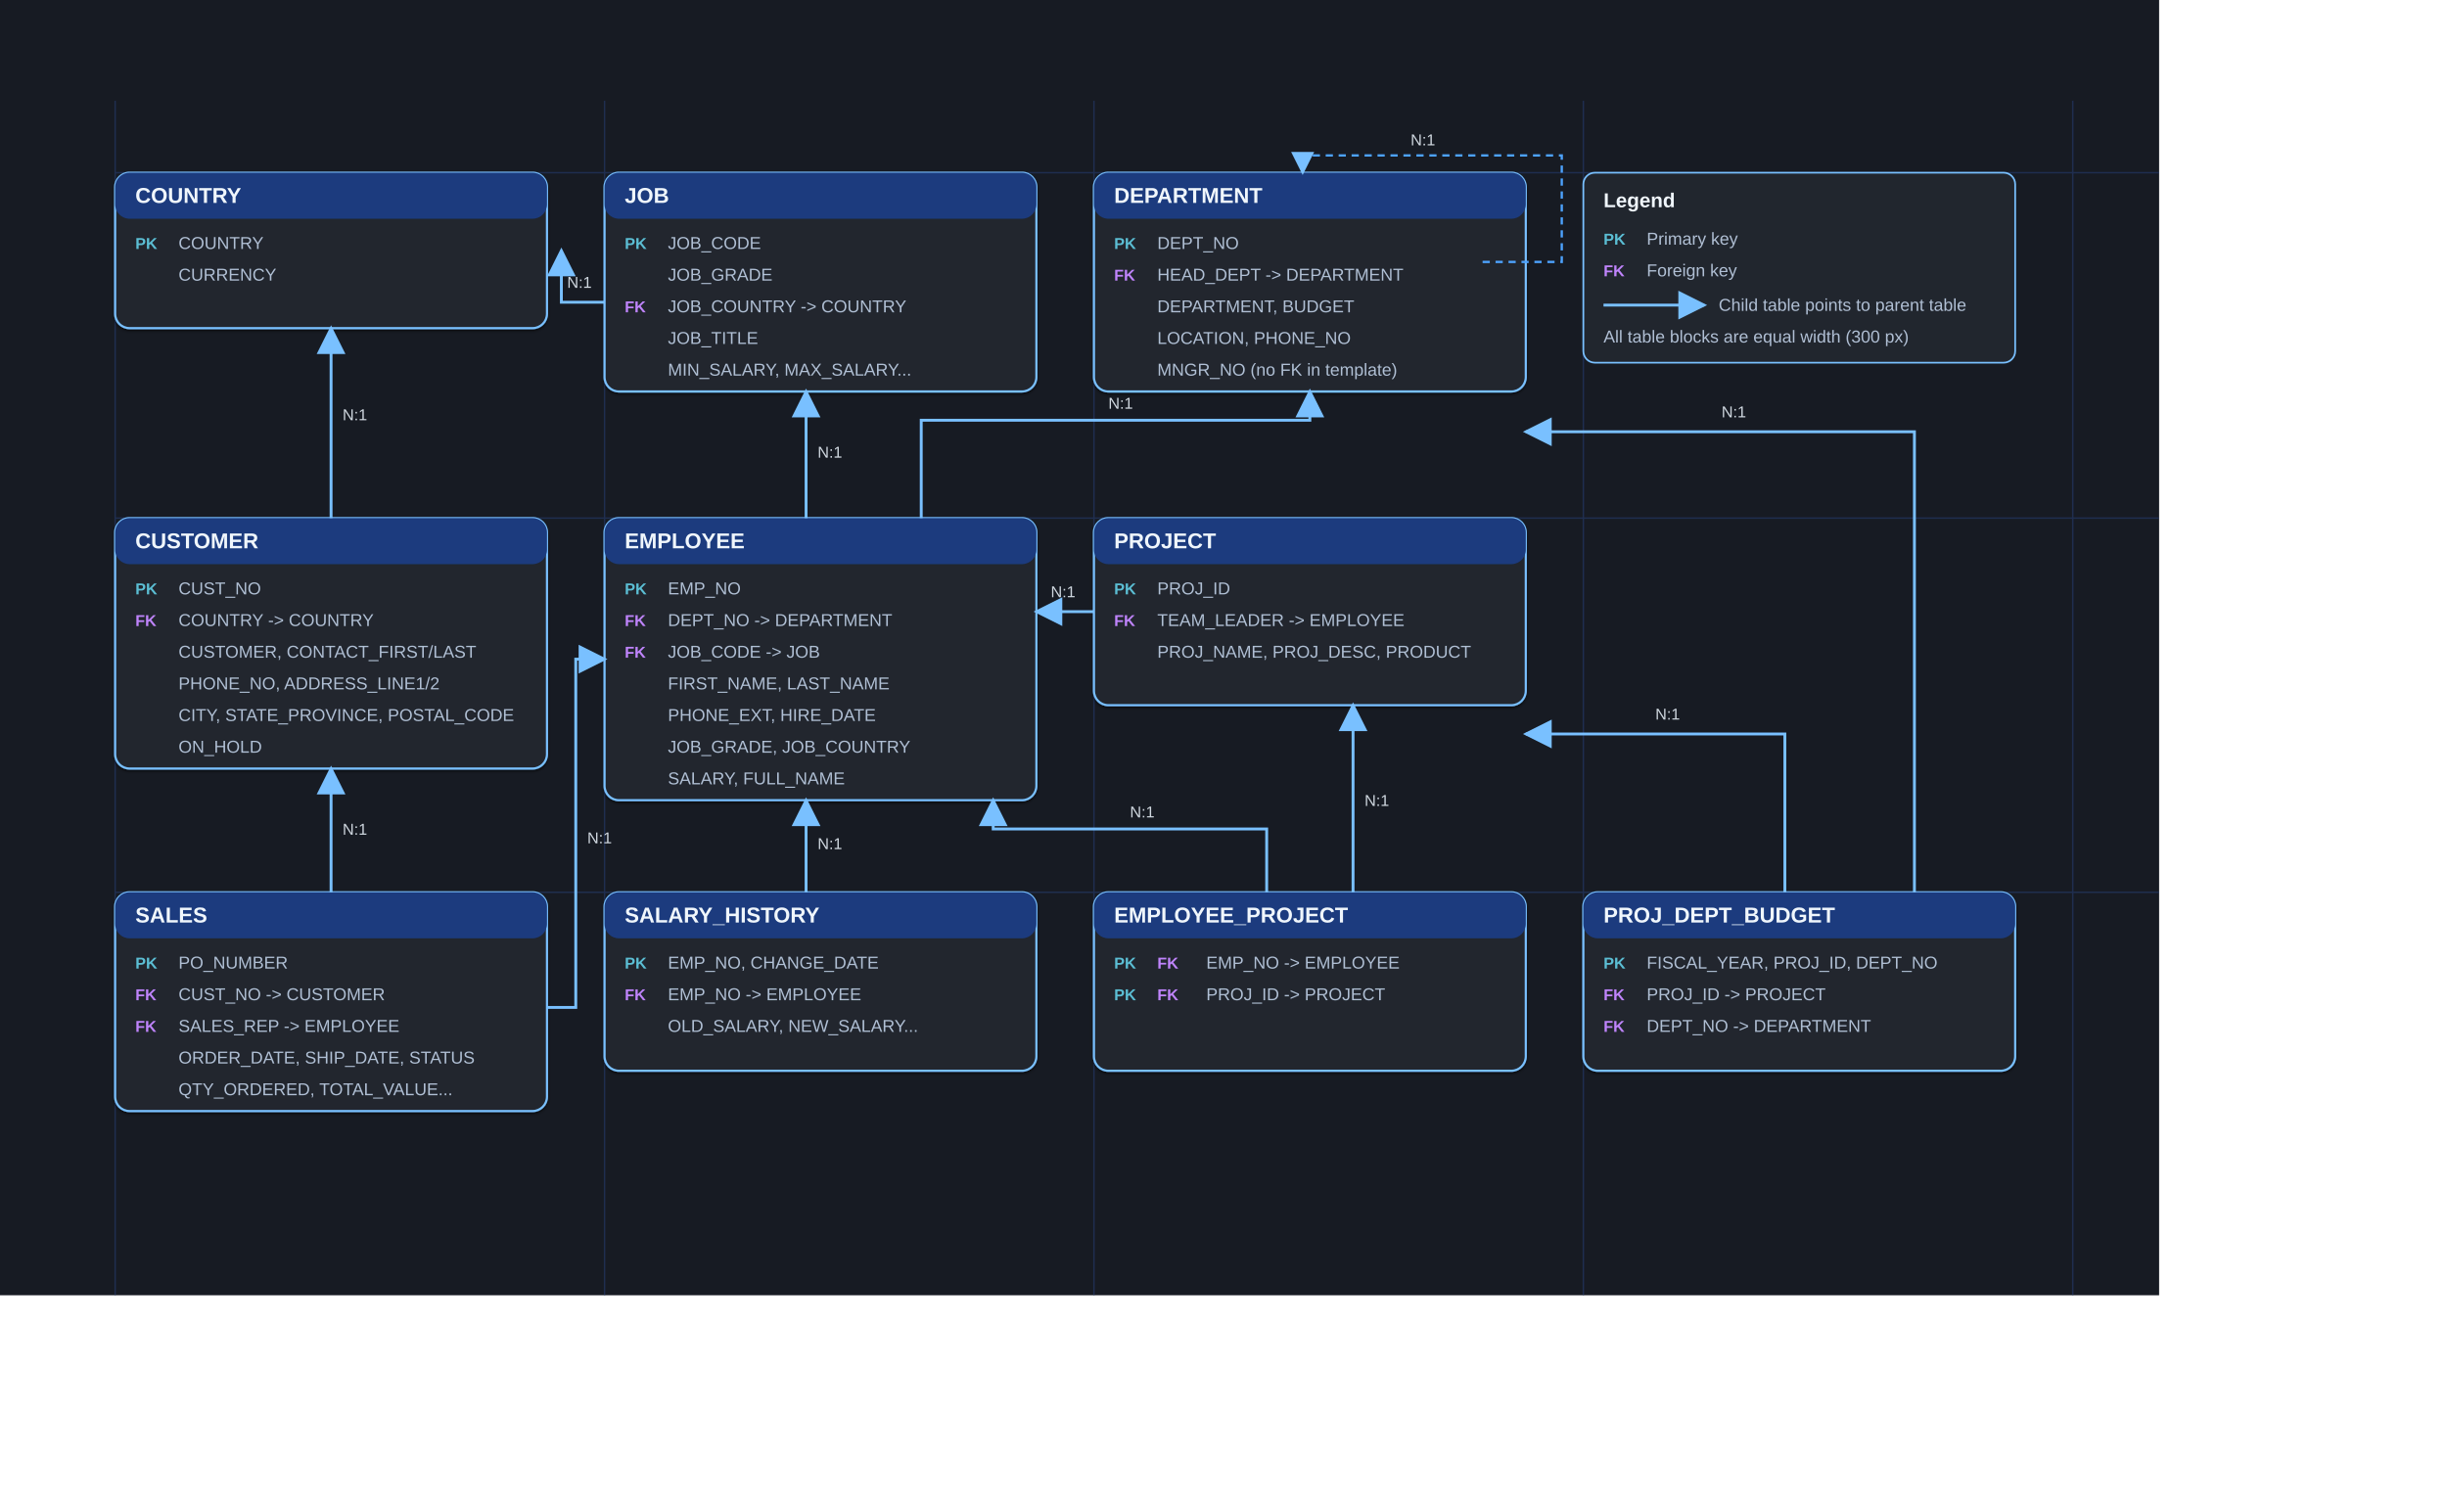
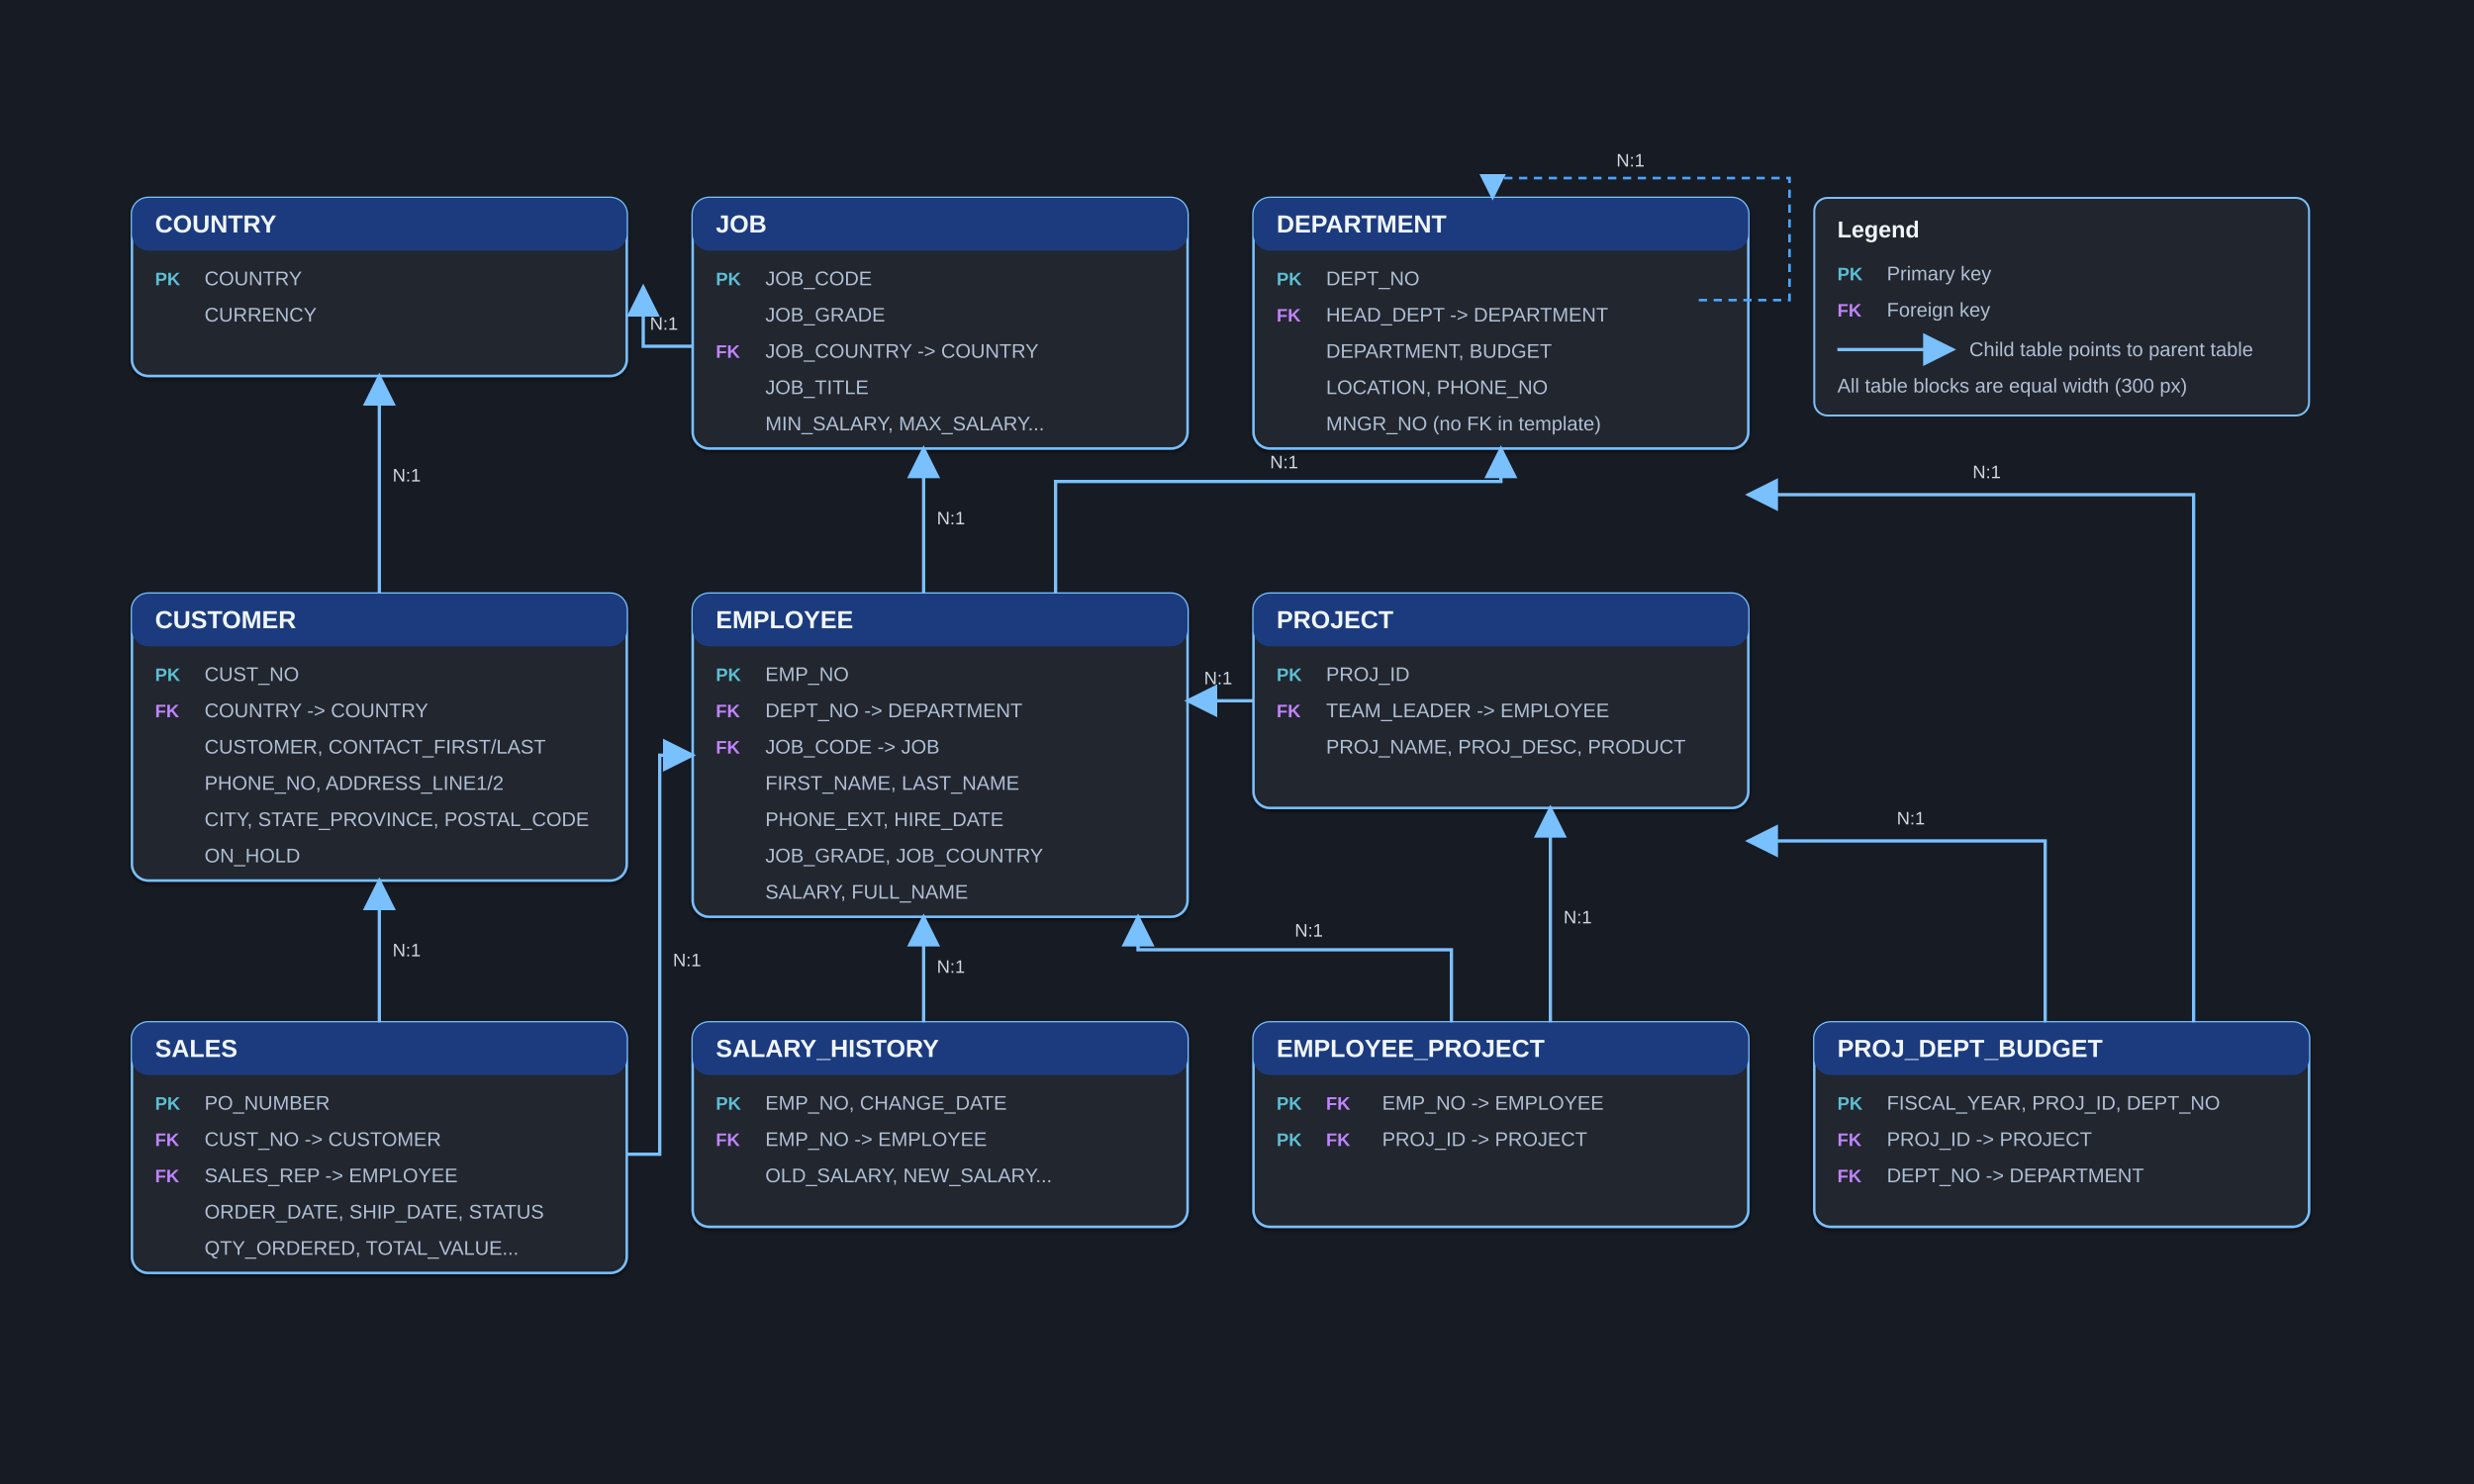
- <svg xmlns="http://www.w3.org/2000/svg" width="1700" height="1050" viewBox="0 0 1700 1050" role="img" aria-labelledby="title desc">
+ <svg xmlns="http://www.w3.org/2000/svg" width="1500" height="900" viewBox="0 0 1500 900" role="img" aria-labelledby="title desc">
  <defs>
    <style>
      .bg { fill: #171B23; }
-       .grid { stroke: #263E74; stroke-width: 1; }
+       .grid { stroke: rgb(23, 27, 35); stroke-width: 1; }
      .panel { fill: #21262E; stroke: #79C0FF; stroke-width: 1.5; }
      .header { fill: #1A3B7E; }
      .title { fill: #F0F6FC; font: 700 15px 'Segoe UI', Arial, sans-serif; }
      .col { fill: #B0BFD4; font: 12px 'Segoe UI', Arial, sans-serif; }
      .pk { fill: #5BBED4; font: 700 11px 'Segoe UI', Arial, sans-serif; }
      .fk { fill: #C084FC; font: 700 11px 'Segoe UI', Arial, sans-serif; }
      .edge { stroke: #79C0FF; stroke-width: 2; fill: none; }
      .edge-soft { stroke: #4DA3FF; stroke-width: 1.6; fill: none; stroke-dasharray: 5 4; }
      .label { fill: #D0D8E0; font: 11px 'Segoe UI', Arial, sans-serif; }
      .main { fill: #F0F6FC; font: 700 26px 'Segoe UI', Arial, sans-serif; }
      .sub { fill: #B0BFD4; font: 13px 'Segoe UI', Arial, sans-serif; }
      .legend-box { fill: #21262E; stroke: #79C0FF; stroke-width: 1.2; }
    </style>
    <marker id="arrow" markerWidth="10" markerHeight="10" refX="9" refY="5" orient="auto" viewBox="0 0 10 10">
      <path d="M0,0 L10,5 L0,10 z" fill="#79C0FF" />
    </marker>
    <filter id="shadow" x="-20%" y="-20%" width="140%" height="140%">
      <feDropShadow dx="0" dy="1.2" stdDeviation="1.2" flood-color="#000000" flood-opacity="0.6" />
    </filter>
  </defs>
  <rect class="bg" x="0" y="0" width="1500" height="900" />
  <g opacity="0.55">
    <line class="grid" x1="80" y1="70" x2="80" y2="900" />
    <line class="grid" x1="420" y1="70" x2="420" y2="900" />
    <line class="grid" x1="760" y1="70" x2="760" y2="900" />
    <line class="grid" x1="1100" y1="70" x2="1100" y2="900" />
    <line class="grid" x1="1440" y1="70" x2="1440" y2="900" />
    <line class="grid" x1="80" y1="120" x2="1500" y2="120" />
    <line class="grid" x1="80" y1="360" x2="1500" y2="360" />
    <line class="grid" x1="80" y1="620" x2="1500" y2="620" />
  </g>
  <g transform="translate(80,120)" filter="url(#shadow)">
    <rect class="panel" width="300" height="108" rx="10" ry="10" />
    <rect class="header" width="300" height="32" rx="10" ry="10" />
    <text class="title" x="14" y="21">COUNTRY</text>
    <text class="pk" x="14" y="53">PK</text>
    <text class="col" x="44" y="53">COUNTRY</text>
    <text class="col" x="44" y="75">CURRENCY</text>
  </g>
  <g transform="translate(420,120)" filter="url(#shadow)">
    <rect class="panel" width="300" height="152" rx="10" ry="10" />
    <rect class="header" width="300" height="32" rx="10" ry="10" />
    <text class="title" x="14" y="21">JOB</text>
    <text class="pk" x="14" y="53">PK</text>
    <text class="col" x="44" y="53">JOB_CODE</text>
    <text class="col" x="44" y="75">JOB_GRADE</text>
    <text class="fk" x="14" y="97">FK</text>
    <text class="col" x="44" y="97">JOB_COUNTRY -&gt; COUNTRY</text>
    <text class="col" x="44" y="119">JOB_TITLE</text>
    <text class="col" x="44" y="141">MIN_SALARY, MAX_SALARY...</text>
  </g>
  <g transform="translate(760,120)" filter="url(#shadow)">
    <rect class="panel" width="300" height="152" rx="10" ry="10" />
    <rect class="header" width="300" height="32" rx="10" ry="10" />
    <text class="title" x="14" y="21">DEPARTMENT</text>
    <text class="pk" x="14" y="53">PK</text>
    <text class="col" x="44" y="53">DEPT_NO</text>
    <text class="fk" x="14" y="75">FK</text>
    <text class="col" x="44" y="75">HEAD_DEPT -&gt; DEPARTMENT</text>
    <text class="col" x="44" y="97">DEPARTMENT, BUDGET</text>
    <text class="col" x="44" y="119">LOCATION, PHONE_NO</text>
    <text class="col" x="44" y="141">MNGR_NO (no FK in template)</text>
  </g>
  <g transform="translate(80,360)" filter="url(#shadow)">
    <rect class="panel" width="300" height="174" rx="10" ry="10" />
    <rect class="header" width="300" height="32" rx="10" ry="10" />
    <text class="title" x="14" y="21">CUSTOMER</text>
    <text class="pk" x="14" y="53">PK</text>
    <text class="col" x="44" y="53">CUST_NO</text>
    <text class="fk" x="14" y="75">FK</text>
    <text class="col" x="44" y="75">COUNTRY -&gt; COUNTRY</text>
    <text class="col" x="44" y="97">CUSTOMER, CONTACT_FIRST/LAST</text>
    <text class="col" x="44" y="119">PHONE_NO, ADDRESS_LINE1/2</text>
    <text class="col" x="44" y="141">CITY, STATE_PROVINCE, POSTAL_CODE</text>
    <text class="col" x="44" y="163">ON_HOLD</text>
  </g>
  <g transform="translate(420,360)" filter="url(#shadow)">
    <rect class="panel" width="300" height="196" rx="10" ry="10" />
    <rect class="header" width="300" height="32" rx="10" ry="10" />
    <text class="title" x="14" y="21">EMPLOYEE</text>
    <text class="pk" x="14" y="53">PK</text>
    <text class="col" x="44" y="53">EMP_NO</text>
    <text class="fk" x="14" y="75">FK</text>
    <text class="col" x="44" y="75">DEPT_NO -&gt; DEPARTMENT</text>
    <text class="fk" x="14" y="97">FK</text>
    <text class="col" x="44" y="97">JOB_CODE -&gt; JOB</text>
    <text class="col" x="44" y="119">FIRST_NAME, LAST_NAME</text>
    <text class="col" x="44" y="141">PHONE_EXT, HIRE_DATE</text>
    <text class="col" x="44" y="163">JOB_GRADE, JOB_COUNTRY</text>
    <text class="col" x="44" y="185">SALARY, FULL_NAME</text>
  </g>
  <g transform="translate(760,360)" filter="url(#shadow)">
    <rect class="panel" width="300" height="130" rx="10" ry="10" />
    <rect class="header" width="300" height="32" rx="10" ry="10" />
    <text class="title" x="14" y="21">PROJECT</text>
    <text class="pk" x="14" y="53">PK</text>
    <text class="col" x="44" y="53">PROJ_ID</text>
    <text class="fk" x="14" y="75">FK</text>
    <text class="col" x="44" y="75">TEAM_LEADER -&gt; EMPLOYEE</text>
    <text class="col" x="44" y="97">PROJ_NAME, PROJ_DESC, PRODUCT</text>
  </g>
  <g transform="translate(80,620)" filter="url(#shadow)">
    <rect class="panel" width="300" height="152" rx="10" ry="10" />
    <rect class="header" width="300" height="32" rx="10" ry="10" />
    <text class="title" x="14" y="21">SALES</text>
    <text class="pk" x="14" y="53">PK</text>
    <text class="col" x="44" y="53">PO_NUMBER</text>
    <text class="fk" x="14" y="75">FK</text>
    <text class="col" x="44" y="75">CUST_NO -&gt; CUSTOMER</text>
    <text class="fk" x="14" y="97">FK</text>
    <text class="col" x="44" y="97">SALES_REP -&gt; EMPLOYEE</text>
    <text class="col" x="44" y="119">ORDER_DATE, SHIP_DATE, STATUS</text>
    <text class="col" x="44" y="141">QTY_ORDERED, TOTAL_VALUE...</text>
  </g>
  <g transform="translate(420,620)" filter="url(#shadow)">
    <rect class="panel" width="300" height="124" rx="10" ry="10" />
    <rect class="header" width="300" height="32" rx="10" ry="10" />
    <text class="title" x="14" y="21">SALARY_HISTORY</text>
    <text class="pk" x="14" y="53">PK</text>
    <text class="col" x="44" y="53">EMP_NO, CHANGE_DATE</text>
    <text class="fk" x="14" y="75">FK</text>
    <text class="col" x="44" y="75">EMP_NO -&gt; EMPLOYEE</text>
    <text class="col" x="44" y="97">OLD_SALARY, NEW_SALARY...</text>
  </g>
  <g transform="translate(760,620)" filter="url(#shadow)">
    <rect class="panel" width="300" height="124" rx="10" ry="10" />
    <rect class="header" width="300" height="32" rx="10" ry="10" />
    <text class="title" x="14" y="21">EMPLOYEE_PROJECT</text>
    <text class="pk" x="14" y="53">PK</text>
    <text class="fk" x="44" y="53">FK</text>
    <text class="col" x="78" y="53">EMP_NO -&gt; EMPLOYEE</text>
    <text class="pk" x="14" y="75">PK</text>
    <text class="fk" x="44" y="75">FK</text>
    <text class="col" x="78" y="75">PROJ_ID -&gt; PROJECT</text>
  </g>
  <g transform="translate(1100,620)" filter="url(#shadow)">
    <rect class="panel" width="300" height="124" rx="10" ry="10" />
    <rect class="header" width="300" height="32" rx="10" ry="10" />
    <text class="title" x="14" y="21">PROJ_DEPT_BUDGET</text>
    <text class="pk" x="14" y="53">PK</text>
    <text class="col" x="44" y="53">FISCAL_YEAR, PROJ_ID, DEPT_NO</text>
    <text class="fk" x="14" y="75">FK</text>
    <text class="col" x="44" y="75">PROJ_ID -&gt; PROJECT</text>
    <text class="fk" x="14" y="97">FK</text>
    <text class="col" x="44" y="97">DEPT_NO -&gt; DEPARTMENT</text>
  </g>
  <path class="edge" d="M 420 210 L 390 210 L 390 174" marker-end="url(#arrow)" />
  <text class="label" x="394" y="200">N:1</text>
  <path class="edge" d="M 230 360 L 230 228" marker-end="url(#arrow)" />
  <text class="label" x="238" y="292">N:1</text>
  <path class="edge" d="M 560 360 L 560 272" marker-end="url(#arrow)" />
  <text class="label" x="568" y="318">N:1</text>
  <path class="edge" d="M 640 360 L 640 292 L 910 292 L 910 272" marker-end="url(#arrow)" />
  <text class="label" x="770" y="284">N:1</text>
  <path class="edge-soft" d="M 1030 182 L 1085 182 L 1085 108 L 905 108 L 905 120" marker-end="url(#arrow)" />
  <text class="label" x="980" y="101">N:1</text>
  <path class="edge" d="M 760 425 L 720 425" marker-end="url(#arrow)" />
  <text class="label" x="730" y="415">N:1</text>
  <path class="edge" d="M 230 620 L 230 534" marker-end="url(#arrow)" />
  <text class="label" x="238" y="580">N:1</text>
  <path class="edge" d="M 380 700 L 400 700 L 400 458 L 420 458" marker-end="url(#arrow)" />
  <text class="label" x="408" y="586">N:1</text>
  <path class="edge" d="M 560 620 L 560 556" marker-end="url(#arrow)" />
  <text class="label" x="568" y="590">N:1</text>
  <path class="edge" d="M 880 620 L 880 576 L 690 576 L 690 556" marker-end="url(#arrow)" />
  <text class="label" x="785" y="568">N:1</text>
  <path class="edge" d="M 940 620 L 940 490" marker-end="url(#arrow)" />
  <text class="label" x="948" y="560">N:1</text>
  <path class="edge" d="M 1240 620 L 1240 510 L 1060 510" marker-end="url(#arrow)" />
  <text class="label" x="1150" y="500">N:1</text>
  <path class="edge" d="M 1330 620 L 1330 300 L 1060 300" marker-end="url(#arrow)" />
  <text class="label" x="1196" y="290">N:1</text>
  <g transform="translate(1100,120)">
    <rect class="legend-box" x="0" y="0" width="300" height="132" rx="8" ry="8" />
    <text x="14" y="24" style="font:700 14px 'Segoe UI', Arial, sans-serif; fill:#F0F6FC;">Legend</text>
    <text class="pk" x="14" y="50">PK</text>
    <text class="col" x="44" y="50">Primary key</text>
    <text class="fk" x="14" y="72">FK</text>
    <text class="col" x="44" y="72">Foreign key</text>
    <line class="edge" x1="14" y1="92" x2="84" y2="92" marker-end="url(#arrow)" />
    <text class="col" x="94" y="96">Child table points to parent table</text>
    <text class="col" x="14" y="118">All table blocks are equal width (300 px)</text>
  </g>
</svg>
